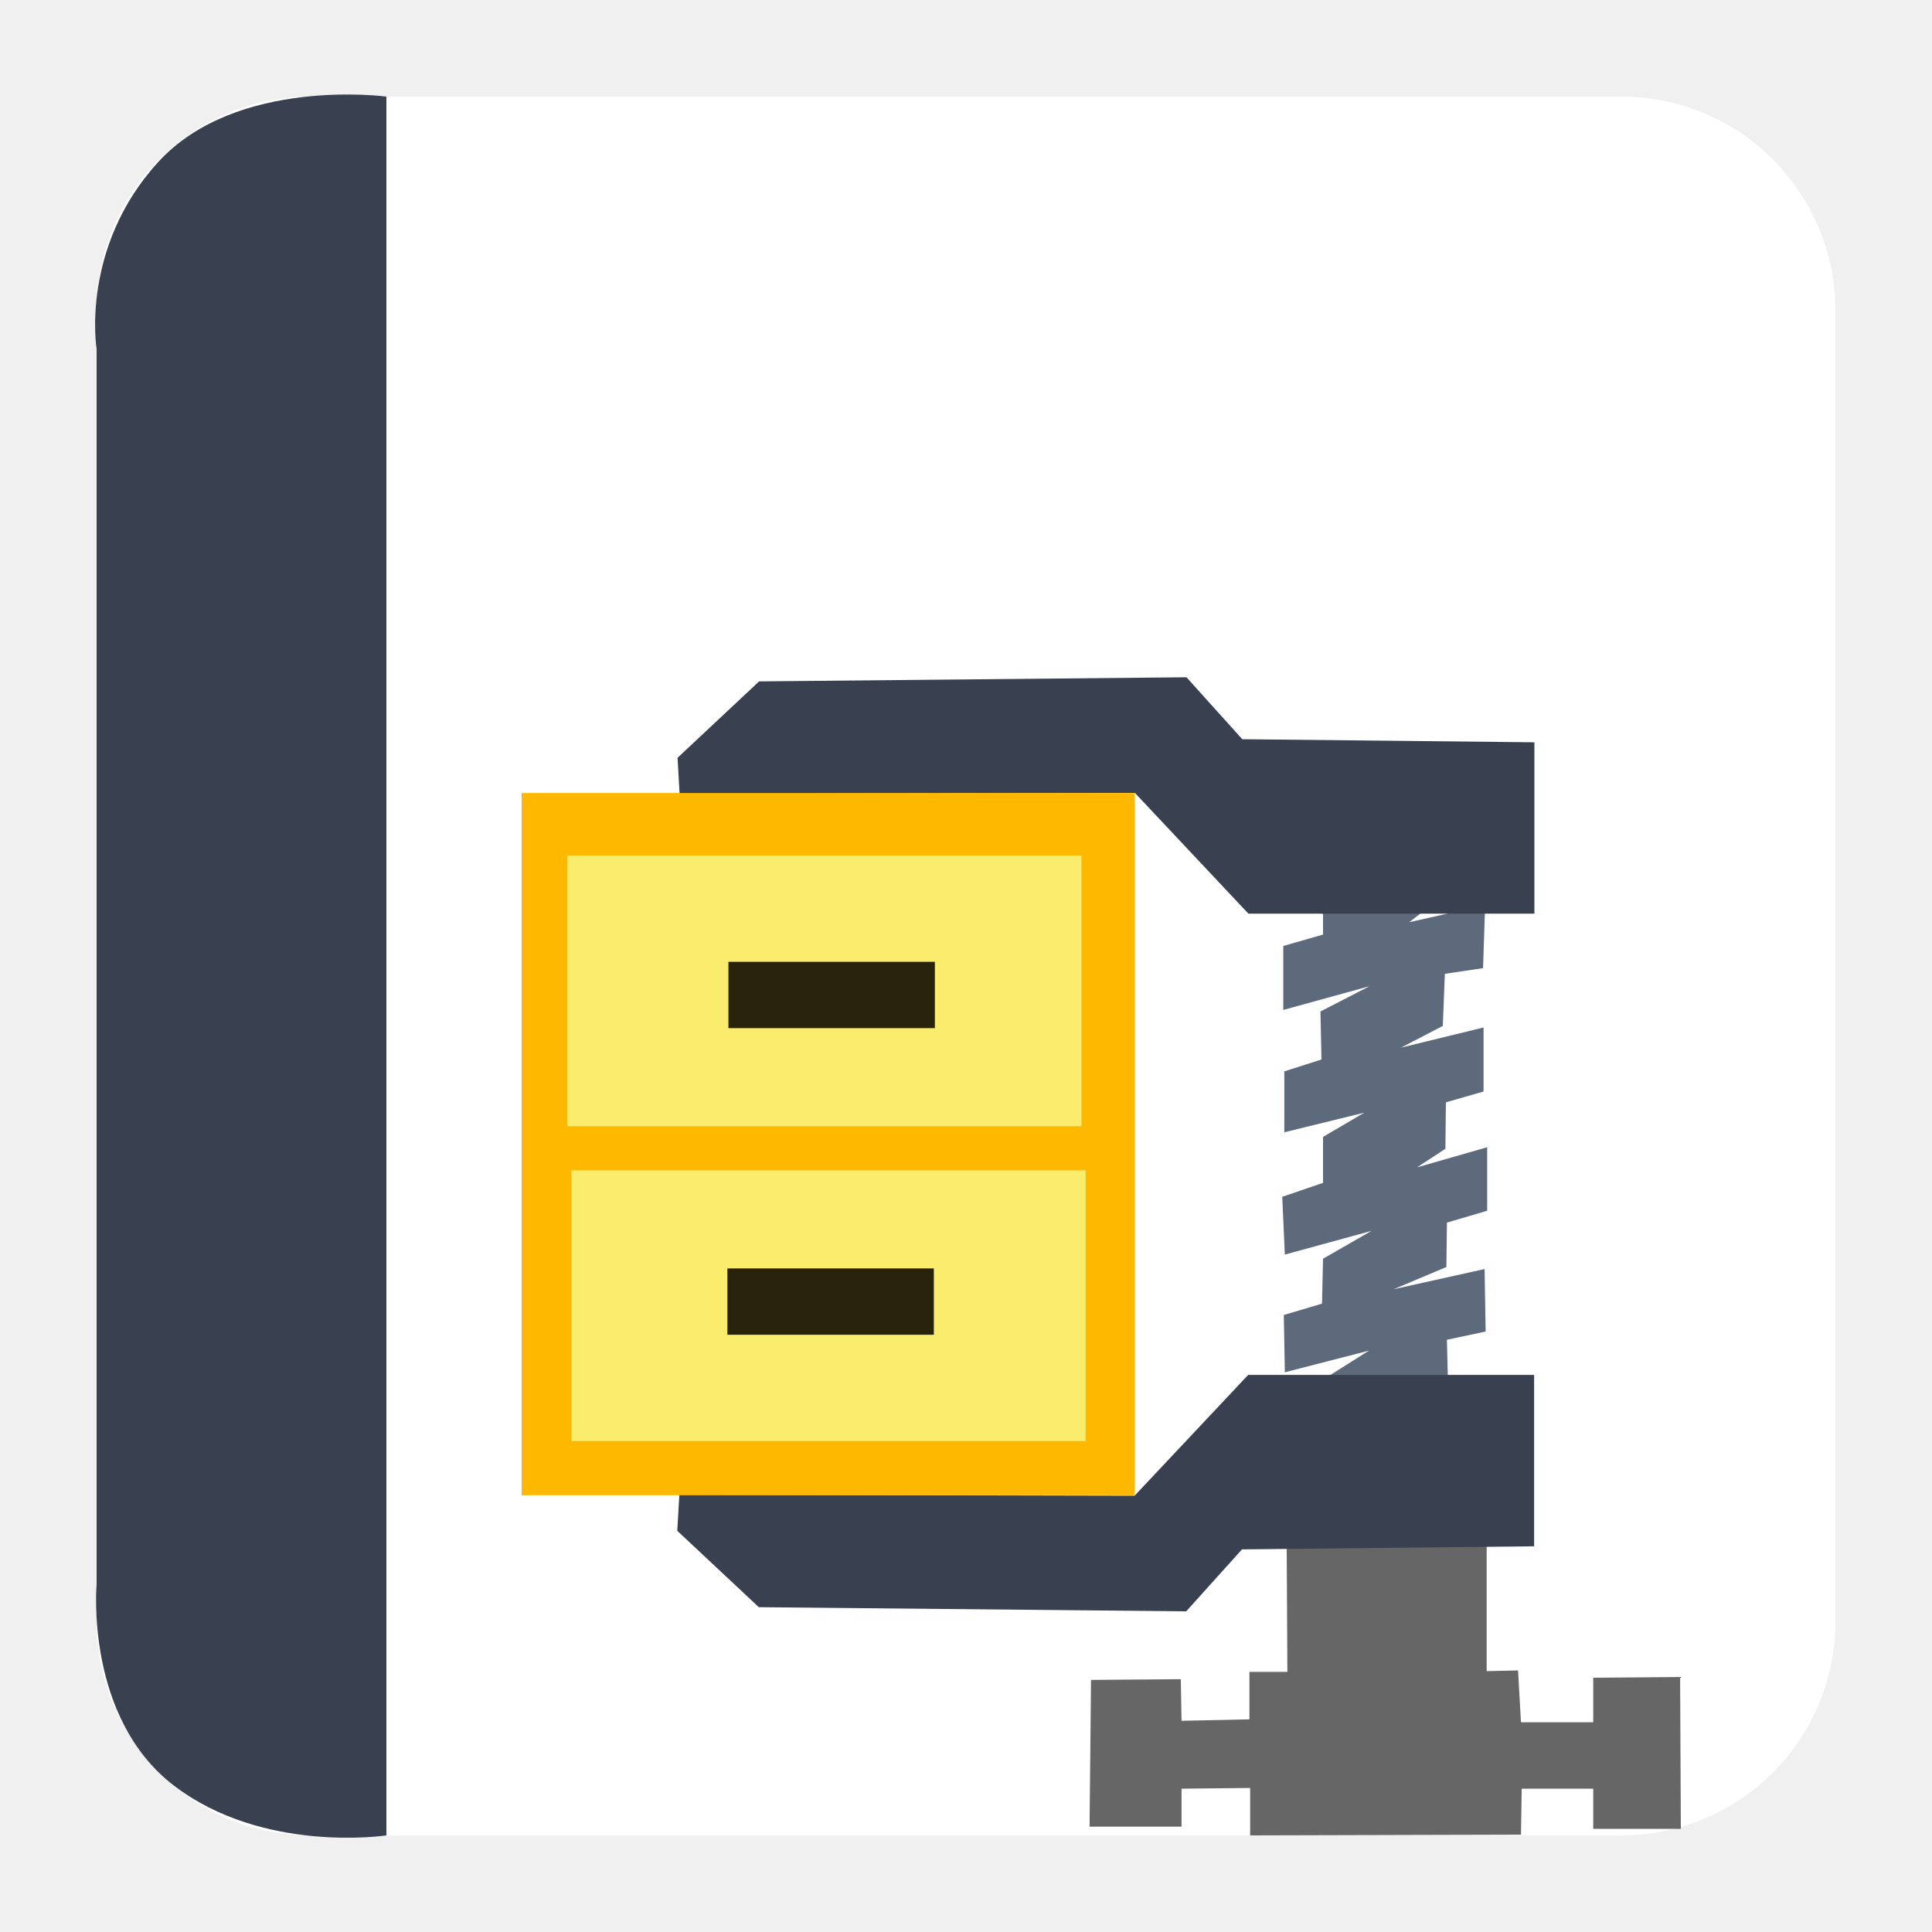
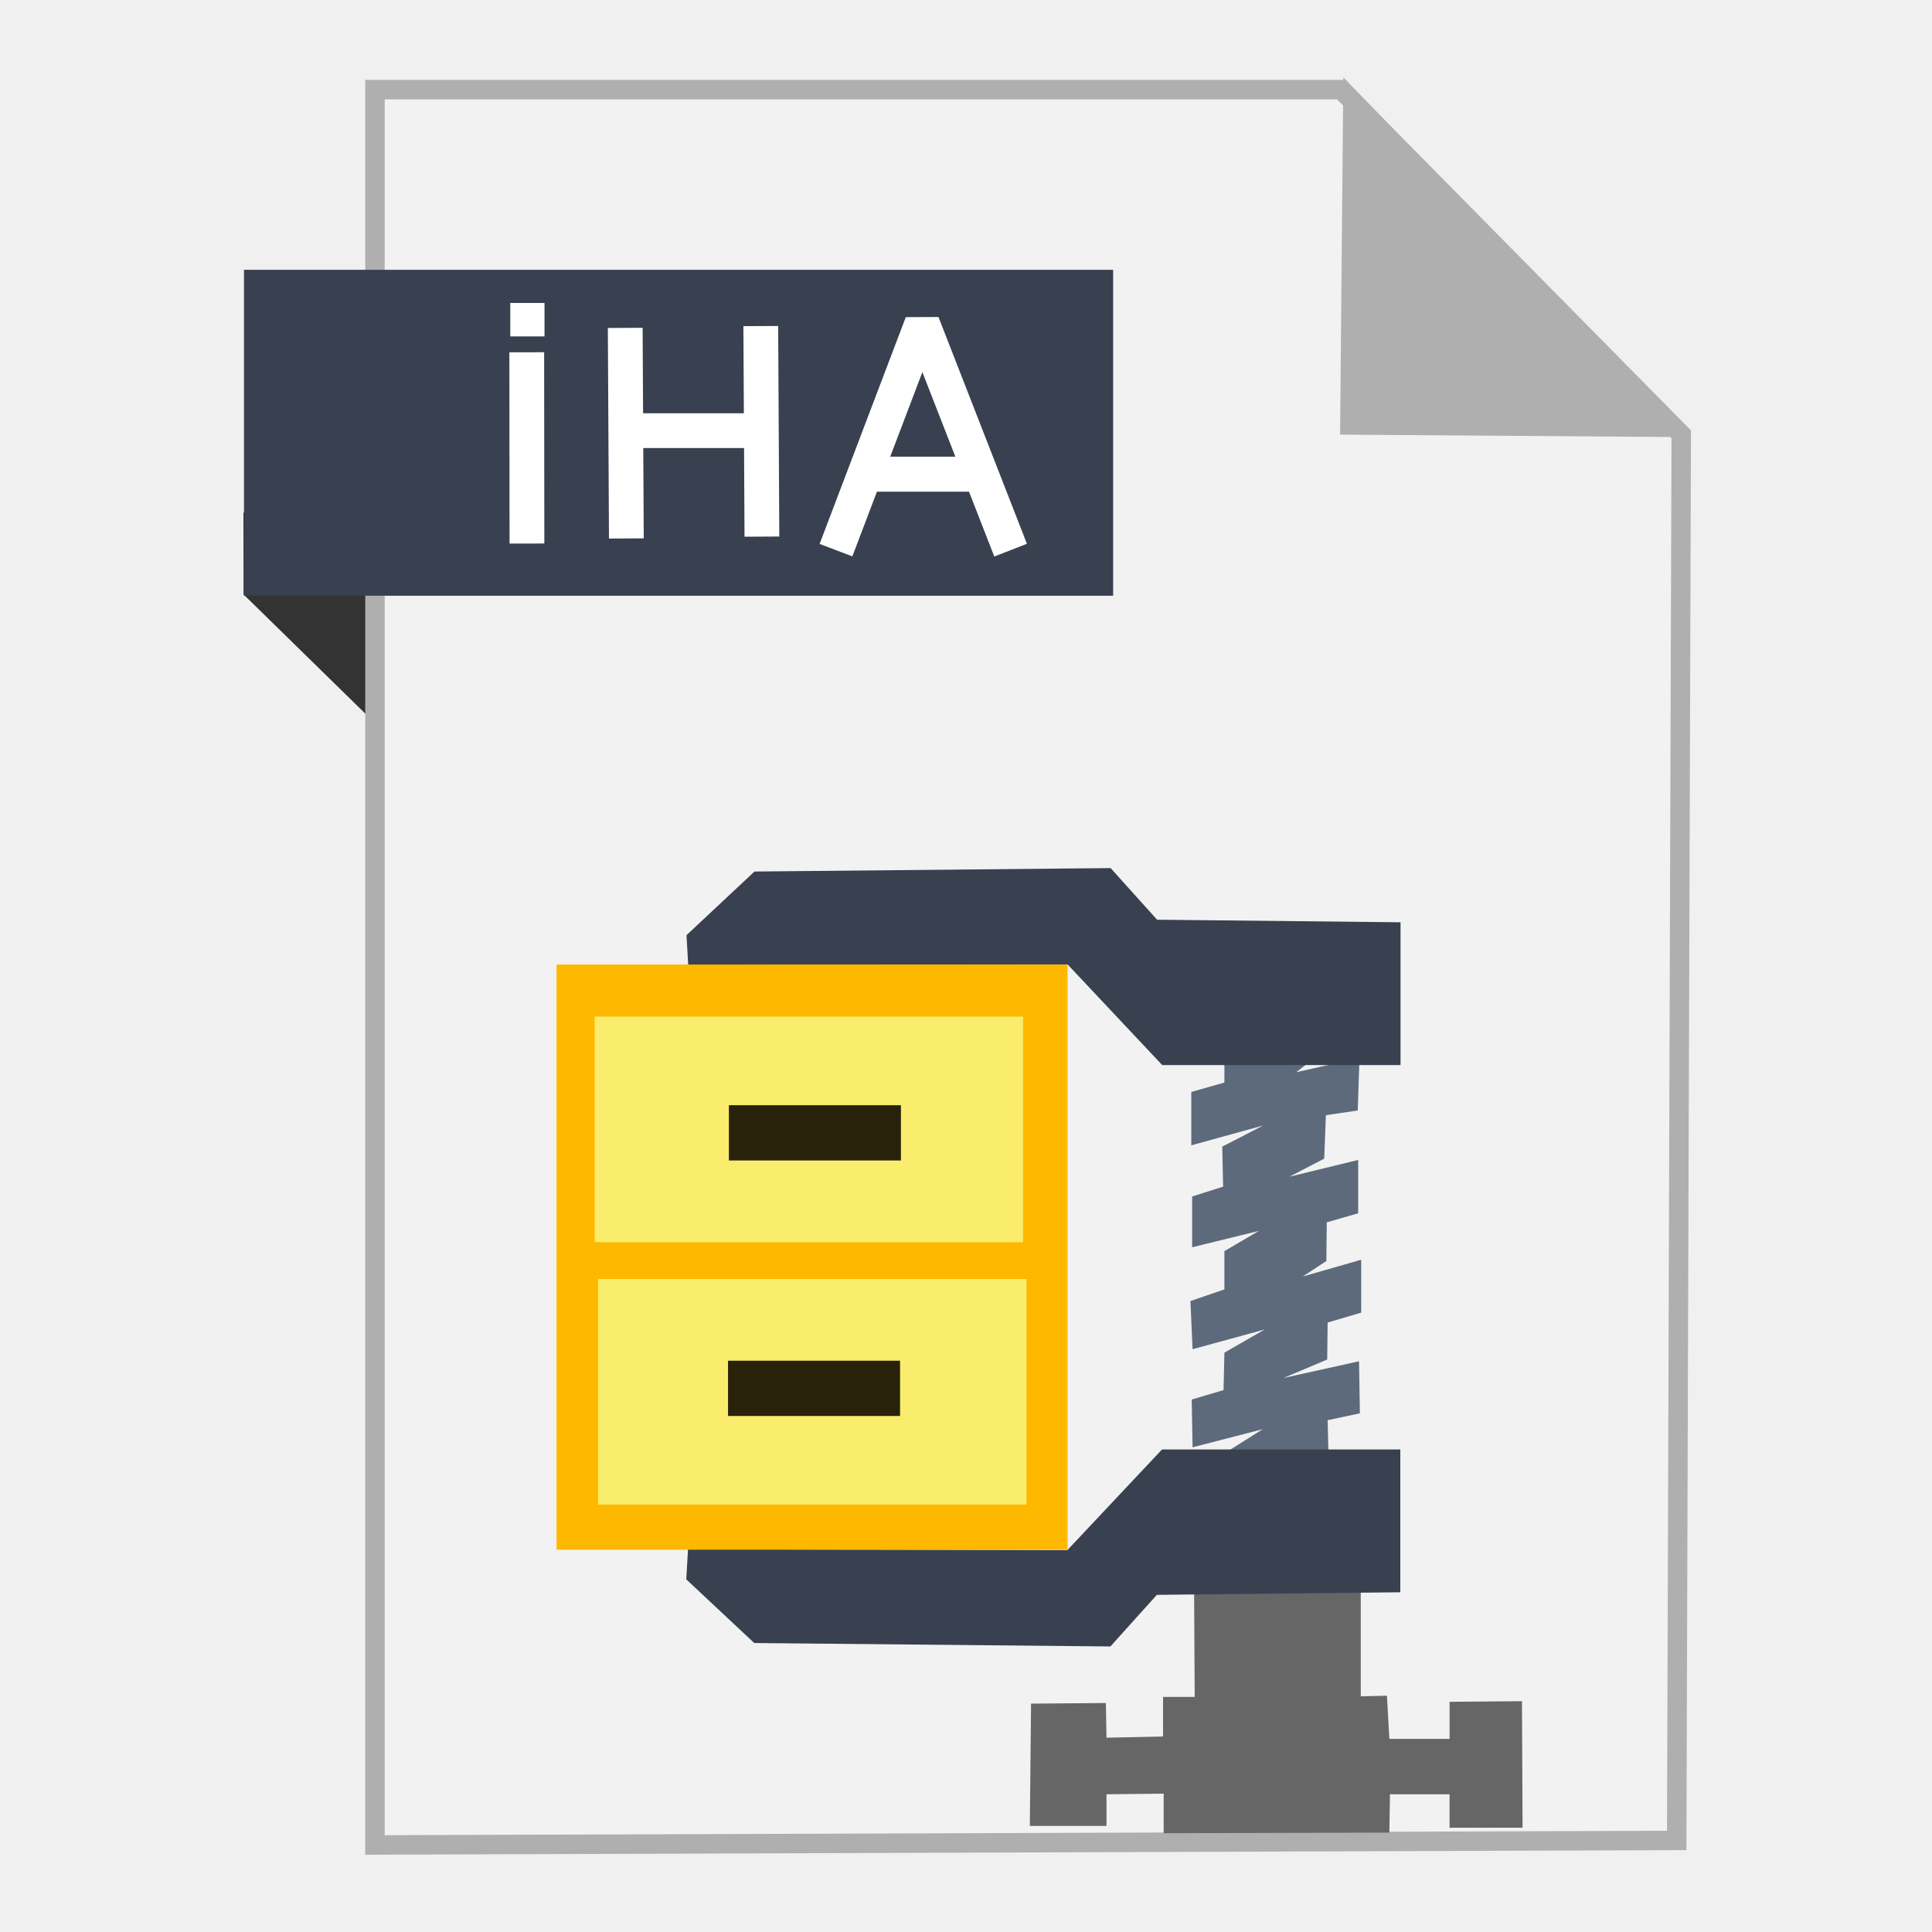
<svg xmlns="http://www.w3.org/2000/svg" width="500" height="500" id="svg2" version="1.1">
  <defs id="defs4" />
  <g id="layer1" transform="translate(0,-552.3622)">
-     <rect style="fill:#ffffff;fill-opacity:1;stroke:none" id="rect3000" width="450" height="450" x="25" y="577.362" ry="55.366" />
-     <path style="fill:#394050;stroke:none;stroke-width:1px;stroke-linecap:butt;stroke-linejoin:miter;stroke-opacity:1;fill-opacity:1" d="M 100,475 100,25 C 100,25 61.202,19.759 40.94,41.935 20.678,64.111 25,90.3 25,90.3 L 25,410 c 0,0 -3.105,34.449 20.038,52.138 C 68.182,479.826 100,475 100,475 z" id="path3770" transform="translate(0,552.3622)" />
-     <path style="fill:#5d6a7b;stroke:none" d="m 330.378,784.747 12.023,4.141 0,5.343 -10.286,2.939 0,16.564 22.309,-6.145 -12.691,6.546 0.267,12.423 -9.618,3.072 0,15.763 20.706,-5.076 -10.687,6.278 0,11.889 -10.553,3.607 0.668,14.961 22.442,-6.145 -12.557,7.214 -0.267,11.622 -9.885,2.939 0.267,14.828 21.774,-5.611 -13.759,8.683 -0.401,4.809 34.732,0 -0.401,-16.297 10.019,-2.137 -0.267,-16.164 -23.511,5.21 13.626,-5.744 0.134,-11.488 10.42,-3.072 0,-16.431 -18.167,5.21 7.347,-4.809 0.134,-12.023 9.752,-2.805 0,-16.564 -21.374,5.21 10.82,-5.611 0.534,-13.492 9.885,-1.469 0.534,-16.297 -19.637,4.408 10.152,-7.881 0,-5.076 -43.549,1.202 z" id="path3941" />
-     <path style="fill:#666666;stroke:none" d="m 332.985,951.04 0.189,34.005 -9.824,0 0,12.28 -17.569,0.378 -0.189,-10.768 -23.237,0.189 -0.378,37.972 23.804,0 0,-9.824 17.758,-0.189 0,12.28 70.088,-0.189 0.189,-11.902 18.514,0 0,10.39 22.67,0 -0.189,-39.295 -22.481,0.189 0,11.524 -18.703,0 -0.756,-13.413 -8.123,0.189 0,-34.194 z" id="path3943" />
-     <path style="fill:#394050;stroke:none" d="m 175.814,939.182 -0.534,9.351 21.106,19.77 110.608,1.069 14.427,-16.03 75.609,-0.801 0,-44.35 -74.006,0 -29.389,31.259 z" id="path3921" />
-     <path style="fill:#394050;stroke:none" d="m 175.883,757.828 -0.534,-9.351 21.106,-19.77 110.608,-1.069 14.427,16.03 75.609,0.801 0,44.35 -74.006,0 -29.389,-31.259 z" id="path3921-3" />
-     <rect style="fill:#ffb800;fill-opacity:1;stroke:none" id="rect3945" width="158.69" height="181.738" x="135" y="757.589" />
-     <rect style="fill:#faec6d;fill-opacity:1;stroke:none" id="rect3945-6" width="133.042" height="70.061" x="146.837" y="773.761" />
-     <rect style="fill:#faec6d;fill-opacity:1;stroke:none" id="rect3945-6-7" width="133.042" height="70.061" x="147.906" y="855.248" />
-     <rect style="fill:#28220b;fill-opacity:1;stroke:none" id="rect3945-6-7-5" width="53.426" height="17.162" x="188.516" y="801.28" />
-     <rect style="fill:#28220b;fill-opacity:1;stroke:none" id="rect3945-6-7-5-3" width="53.426" height="17.162" x="188.248" y="880.629" />
+     <path style="fill:#333333;fill-rule:evenodd;stroke:none;stroke-width:1px;stroke-linecap:butt;stroke-linejoin:miter;stroke-opacity:1" d="M 63.039,706.212 116.261,758.311 114.601,685.269 63,685.024 Z" id="path4230" />
+     <path style="fill:#f2f2f2;fill-rule:evenodd;stroke:#afafaf;stroke-width:5.035;stroke-linecap:butt;stroke-linejoin:miter;stroke-miterlimit:4;stroke-dasharray:none;stroke-opacity:1" d="m 97.041,1029.836 336.888,-1.174 1.174,-363.887 -88.037,-89.211 -250.025,0 z" id="path3364" />
+     <path style="fill:#afafaf;fill-opacity:1;fill-rule:evenodd;stroke:#afafaf;stroke-width:5.035;stroke-linecap:butt;stroke-linejoin:miter;stroke-miterlimit:4;stroke-dasharray:none;stroke-opacity:1" d="m 431.519,662.931 -82.164,-0.587 0.759,-83.804 z" id="path4166" />
+     <rect style="fill:#394050;fill-opacity:1;stroke:none;stroke-width:5;stroke-miterlimit:4;stroke-dasharray:none;stroke-opacity:1" id="rect4228" width="224.936" height="84.351" x="63.14" y="622.187" />
+     <path style="fill:#5d6a7b;stroke:none" d="m 306.856,824.613 10.019,3.451 0,4.453 -8.572,2.449 0,13.804 18.59,-5.121 -10.575,5.455 0.223,10.353 -8.015,2.56 0,13.136 17.255,-4.23 -8.906,5.232 0,9.908 -8.794,3.006 0.557,12.468 18.702,-5.121 -10.464,6.011 -0.223,9.685 -8.238,2.449 0.223,12.357 18.145,-4.675 -11.466,7.236 -0.334,4.008 28.943,0 -0.334,-13.581 8.349,-1.781 -0.223,-13.47 -19.592,4.341 11.355,-4.787 0.111,-9.574 8.683,-2.56 0,-13.692 -15.14,4.341 6.123,-4.008 0.111,-10.019 8.126,-2.338 0,-13.804 -17.811,4.341 9.017,-4.675 0.445,-11.243 8.238,-1.225 0.445,-13.581 -16.364,3.674 8.46,-6.568 0,-4.23 -36.29,1.002 z" id="path3941" />
+     <path style="fill:#666666;stroke:none" d="m 309.028,963.19 0.157,28.338 -8.186,0 0,10.233 -14.641,0.315 -0.157,-8.974 -19.364,0.157 -0.315,31.644 19.836,0 0,-8.186 14.799,-0.157 0,10.233 58.407,-0.157 0.157,-9.918 15.428,0 0,8.659 18.892,0 -0.157,-32.746 -18.734,0.157 0,9.603 -15.586,0 -0.63,-11.178 -6.77,0.157 0,-28.495 z" id="path3943" />
+     <path style="fill:#394050;stroke:none" d="m 178.053,953.308 -0.445,7.792 17.589,16.475 92.173,0.891 12.023,-13.358 63.007,-0.668 0,-36.958 -61.671,0 -24.49,26.049 z" id="path3921" />
+     <path style="fill:#394050;stroke:none" d="m 178.11,802.181 -0.445,-7.792 17.589,-16.475 92.173,-0.891 12.023,13.358 63.007,0.668 0,36.958 -61.671,0 -24.49,-26.049 z" id="path3921-3" />
+     <rect style="fill:#ffb800;fill-opacity:1;stroke:none" id="rect3945" width="132.242" height="151.448" x="144.041" y="801.981" />
+     <rect style="fill:#faec6d;fill-opacity:1;stroke:none" id="rect3945-6" width="110.868" height="58.385" x="153.905" y="815.458" />
+     <rect style="fill:#faec6d;fill-opacity:1;stroke:none" id="rect3945-6-7" width="110.868" height="58.385" x="154.796" y="883.364" />
+     <rect style="fill:#28220b;fill-opacity:1;stroke:none" id="rect3945-6-7-5" width="44.521" height="14.302" x="188.637" y="838.39" />
+     <rect style="fill:#28220b;fill-opacity:1;stroke:none" id="rect3945-6-7-5-3" width="44.521" height="14.302" x="188.415" y="904.514" />
+     <g transform="translate(3.030462,338.8673)" id="g3948">
+       <path id="path4231" d="m 133.342,354.158 -0.05,-49.494" style="fill:none;fill-rule:evenodd;stroke:#ffffff;stroke-width:9;stroke-linecap:butt;stroke-linejoin:miter;stroke-miterlimit:4;stroke-dasharray:none;stroke-opacity:1" />
+       <rect y="291.901" x="129.028" height="8.654" width="8.86" id="rect4248" style="fill:#ffffff;fill-opacity:1;stroke:none;stroke-width:9;stroke-linecap:butt;stroke-linejoin:miter;stroke-miterlimit:4;stroke-dasharray:none;stroke-opacity:1" />
+     </g>
+     <g transform="translate(-149.3922,108.7743)" id="g5001">
+       <path id="path4262-6" d="m 311.203,528.448 0.291,54.49" style="fill:none;fill-rule:evenodd;stroke:#ffffff;stroke-width:9;stroke-linecap:butt;stroke-linejoin:miter;stroke-miterlimit:4;stroke-dasharray:none;stroke-opacity:1" />
+       <path id="path4262-6-5" d="m 346.283,527.974 0.291,54.49" style="fill:none;fill-rule:evenodd;stroke:#ffffff;stroke-width:9;stroke-linecap:butt;stroke-linejoin:miter;stroke-miterlimit:4;stroke-dasharray:none;stroke-opacity:1" />
+       <path id="path4199" d="m 310.893,555.041 36.607,0" style="fill:none;fill-rule:evenodd;stroke:#ffffff;stroke-width:9;stroke-linecap:butt;stroke-linejoin:miter;stroke-miterlimit:4;stroke-dasharray:none;stroke-opacity:1" />
+     </g>
+     <g id="g4265" transform="matrix(1.007092,0,0,1.007092,-705.837,-6.479791)">
+       <path id="path4255" d="m 915.694,696.283 22.146,-58.278 22.728,58.278" style="fill:none;fill-rule:evenodd;stroke:#ffffff;stroke-width:9;stroke-linecap:butt;stroke-linejoin:bevel;stroke-miterlimit:4;stroke-dasharray:none;stroke-opacity:1" />
+       <path id="path4257" d="m 924.581,676.76 25.788,0" style="fill:none;fill-rule:evenodd;stroke:#ffffff;stroke-width:9;stroke-linecap:butt;stroke-linejoin:miter;stroke-miterlimit:4;stroke-dasharray:none;stroke-opacity:1" />
+     </g>
  </g>
</svg>
